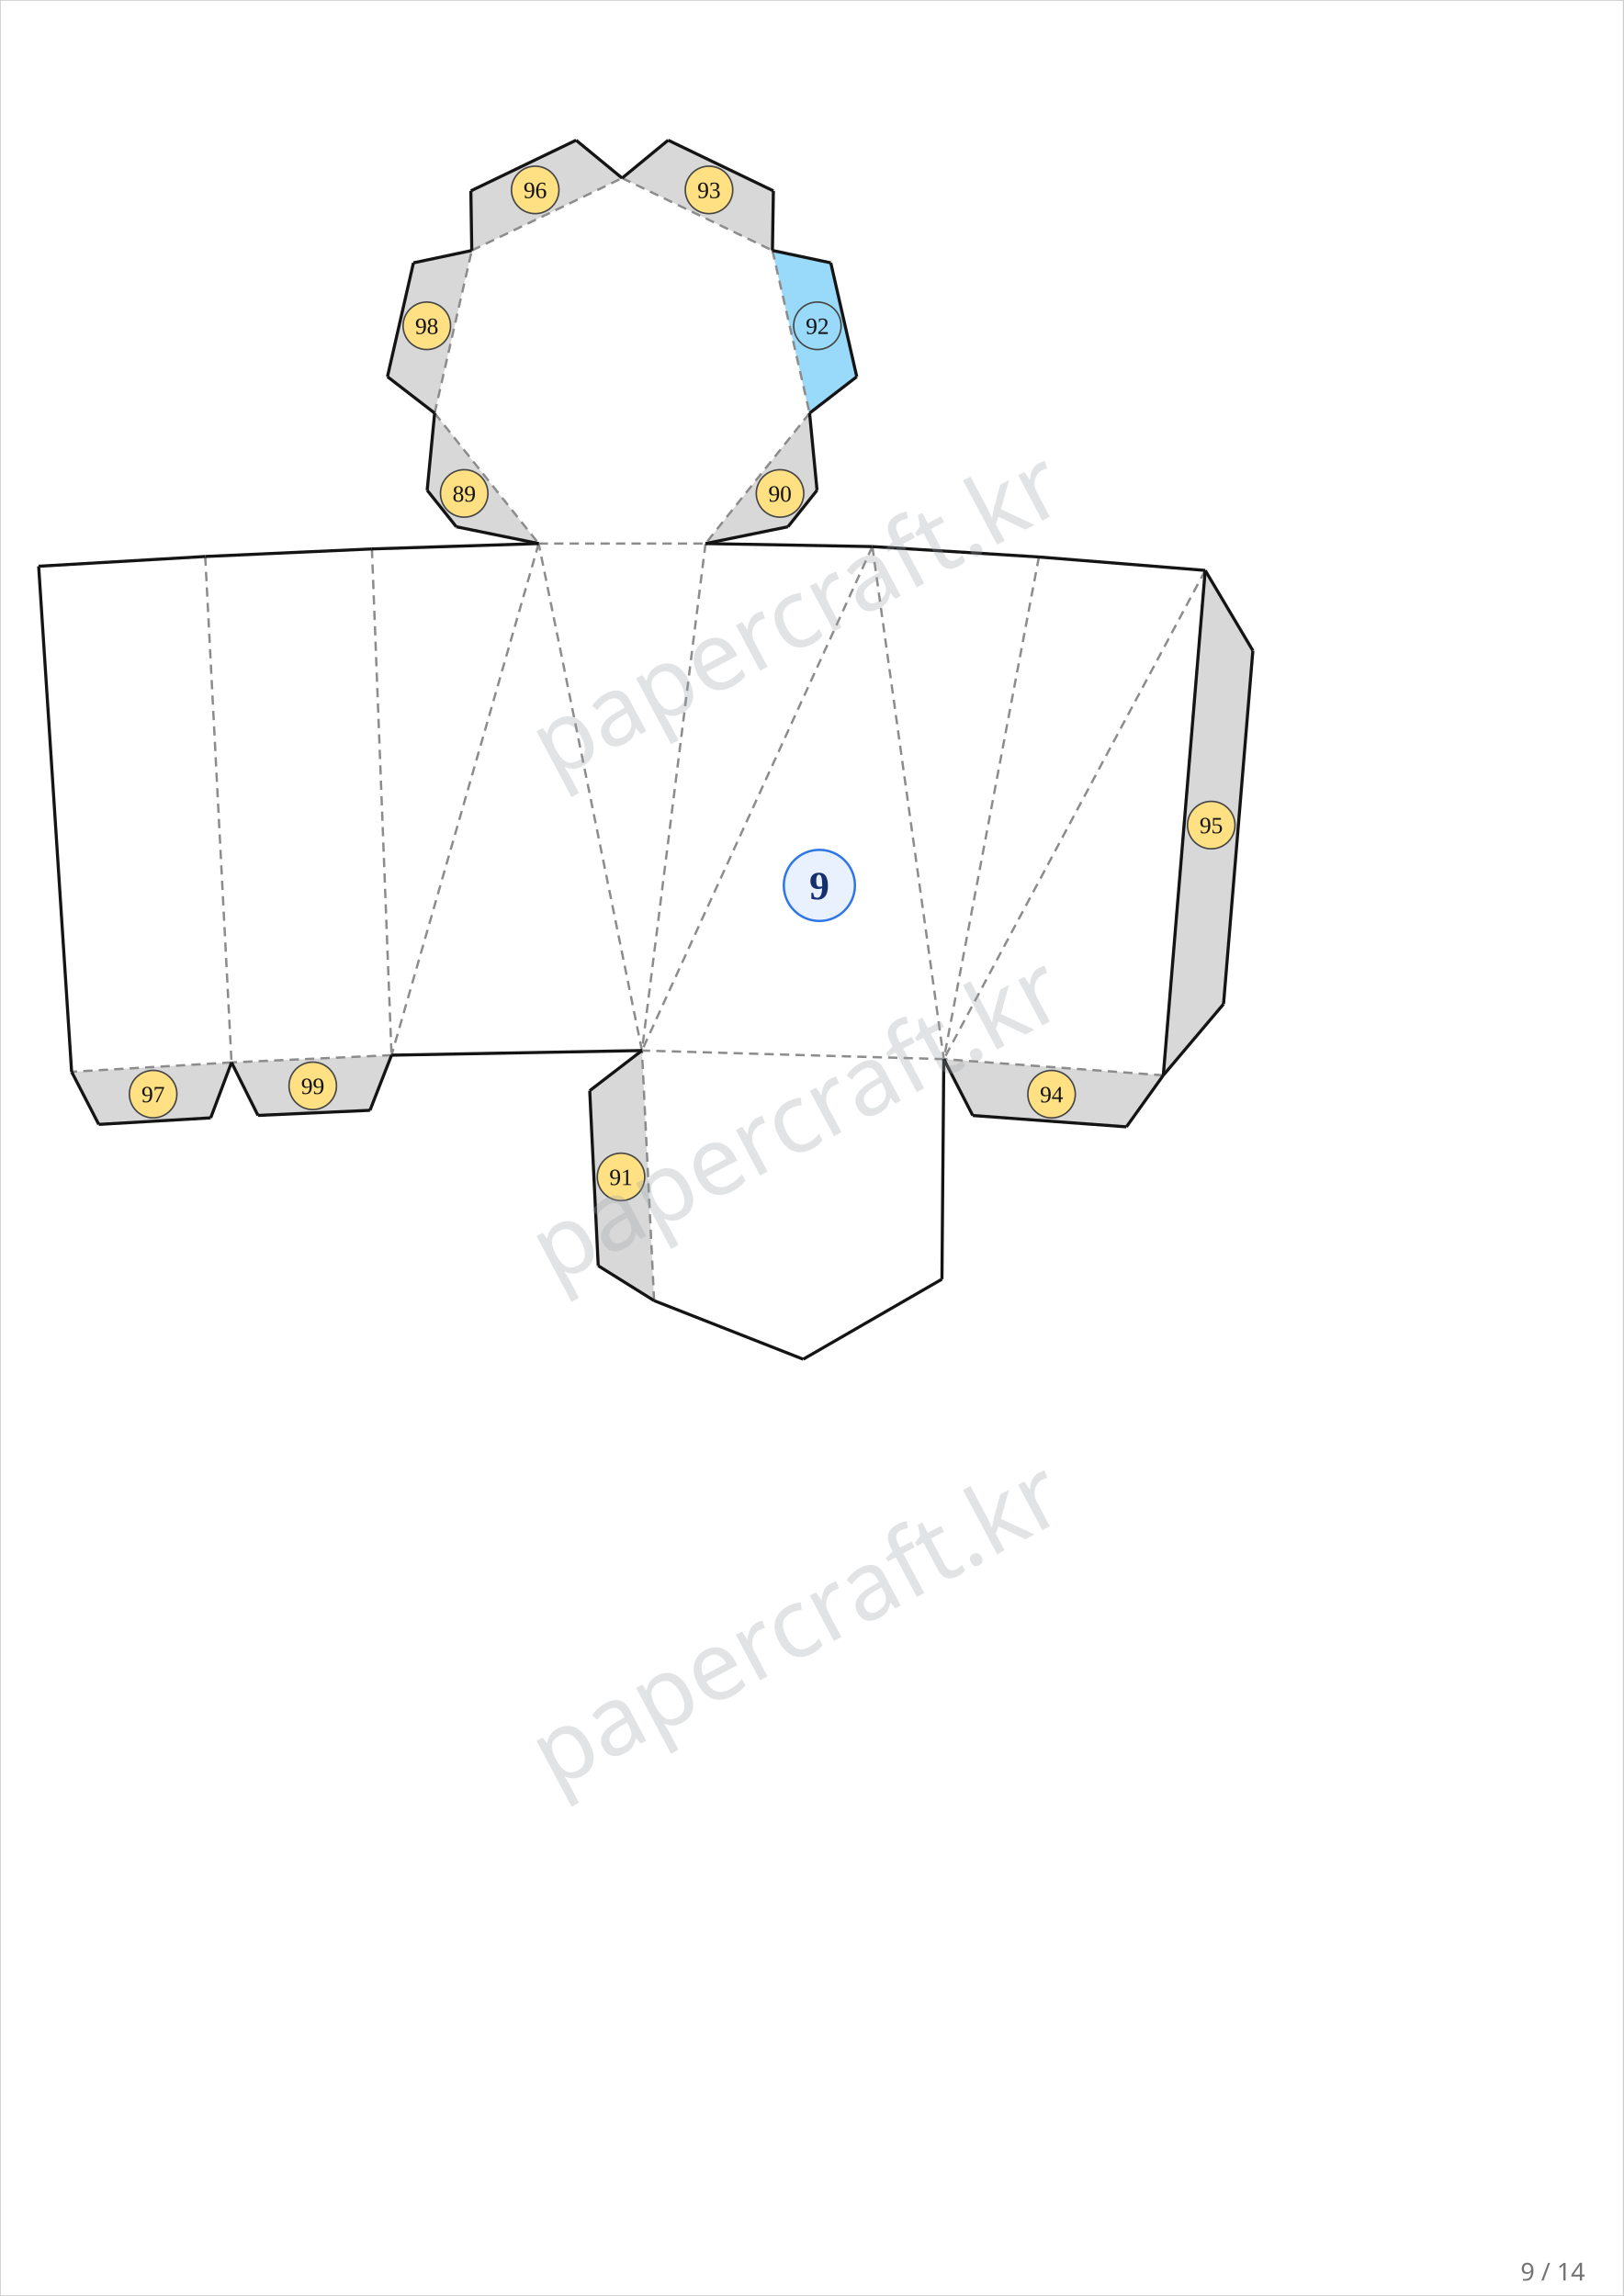
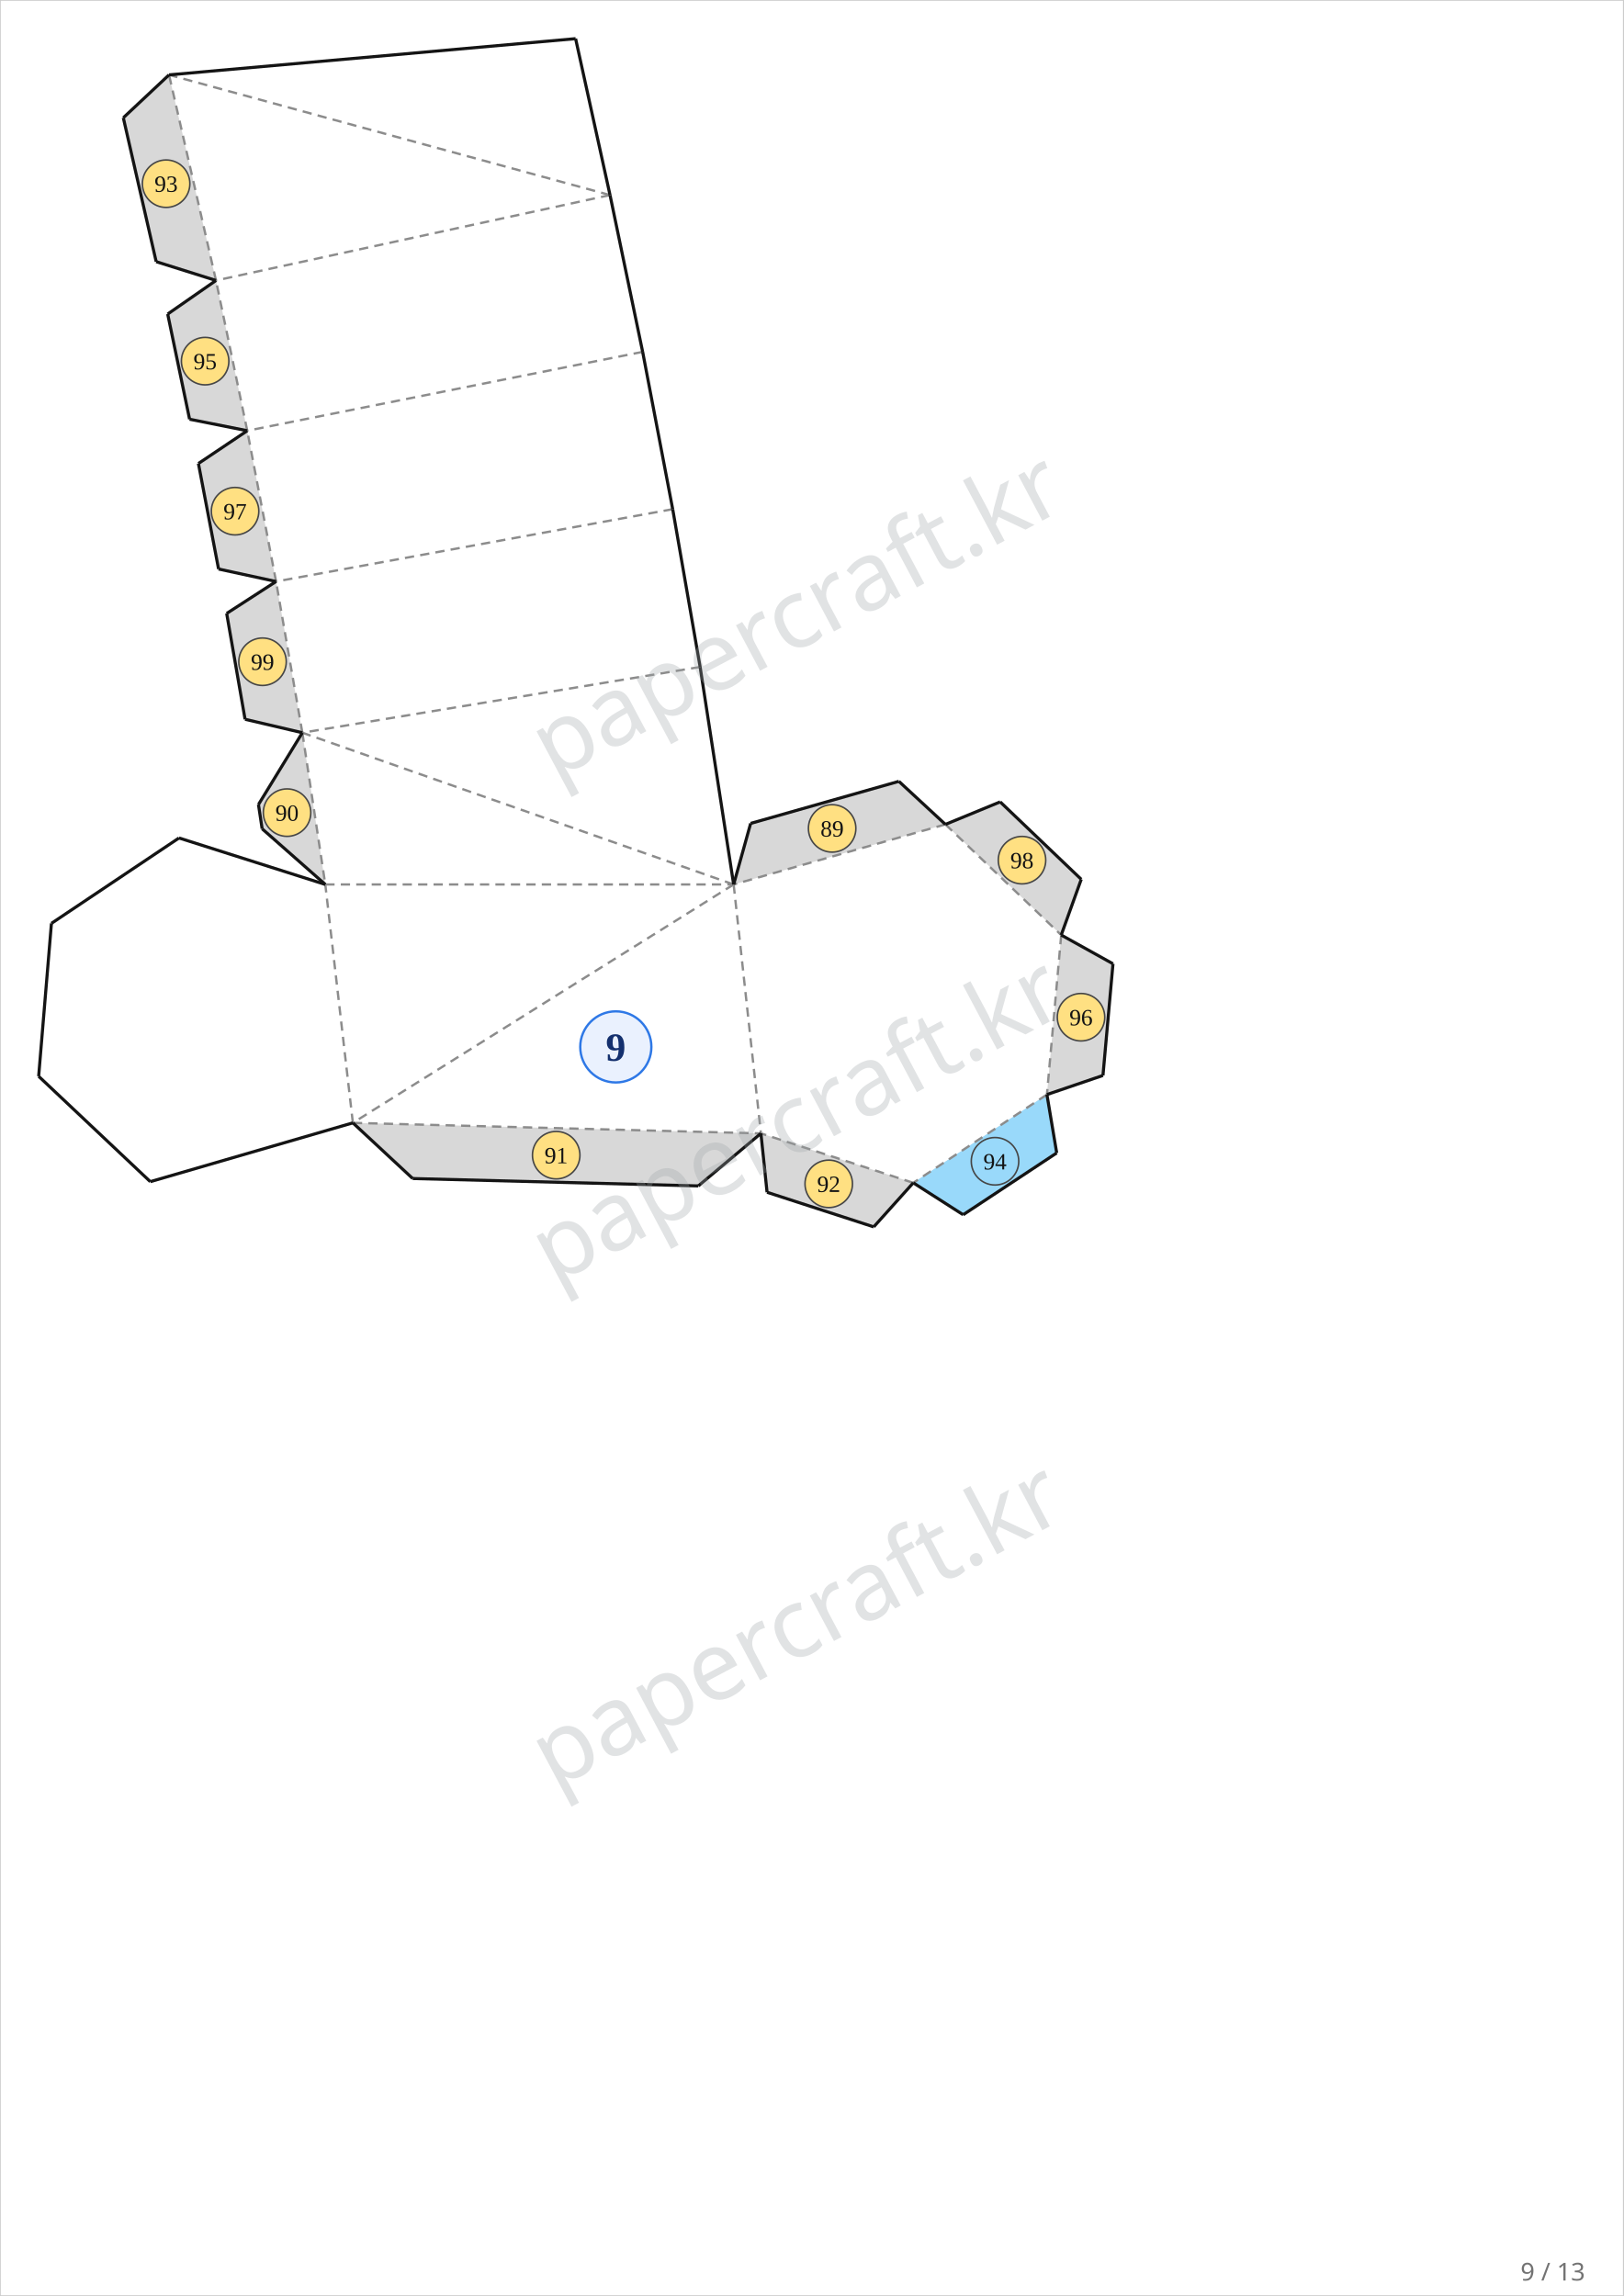
<svg xmlns="http://www.w3.org/2000/svg" width="210.00mm" height="297.00mm" viewBox="0 0 210.00 297.00">
  <rect x="0" y="0" width="210.00" height="297.00" fill="#ffffff" stroke="#cccccc" stroke-width="0.2" />
-   <polygon points="69.67,70.313 59.015,68.141 55.248,63.417 56.215,53.441" fill="rgb(216,216,216)" />
-   <polygon points="91.25,70.313 101.905,68.141 105.672,63.417 104.705,53.441" fill="rgb(216,216,216)" />
-   <polygon points="83.026,135.893 76.27,141.086 77.371,163.735 84.599,168.248" fill="rgb(216,216,216)" />
-   <polygon points="104.705,53.441 110.809,48.727 107.448,34.0 99.903,32.402" fill="rgb(216,216,216)" />
-   <polygon points="99.903,32.402 100.024,24.691 86.414,18.136 80.46,23.039" fill="rgb(216,216,216)" />
-   <polygon points="122.066,137.002 125.81,144.297 145.683,145.763 150.456,139.096" fill="rgb(216,216,216)" />
-   <polygon points="155.875,73.785 162.038,84.16 158.245,129.878 150.456,139.096" fill="rgb(216,216,216)" />
-   <polygon points="80.46,23.039 74.506,18.137 60.897,24.691 61.017,32.402" fill="rgb(216,216,216)" />
-   <polygon points="9.262,138.642 12.774,145.448 27.25,144.6 29.943,137.431" fill="rgb(216,216,216)" />
-   <polygon points="61.017,32.402 53.472,34.0 50.111,48.727 56.215,53.441" fill="rgb(216,216,216)" />
-   <polygon points="29.943,137.431 33.365,144.283 47.852,143.626 50.639,136.492" fill="rgb(216,216,216)" />
-   <polygon points="104.705,53.441 110.809,48.727 107.448,34.0 99.903,32.402" fill="#99d9fa" />
-   <line x1="69.67" y1="70.313" x2="91.25" y2="70.313" stroke="#8c8c8c" stroke-width="0.3" stroke-dasharray="1.2,0.8" />
-   <line x1="83.026" y1="135.893" x2="69.67" y2="70.313" stroke="#8c8c8c" stroke-width="0.3" stroke-dasharray="1.2,0.8" />
-   <line x1="69.67" y1="70.313" x2="50.639" y2="136.492" stroke="#8c8c8c" stroke-width="0.3" stroke-dasharray="1.2,0.8" />
-   <line x1="91.25" y1="70.313" x2="83.026" y2="135.893" stroke="#8c8c8c" stroke-width="0.3" stroke-dasharray="1.2,0.8" />
-   <line x1="112.826" y1="70.704" x2="83.026" y2="135.893" stroke="#8c8c8c" stroke-width="0.3" stroke-dasharray="1.2,0.8" />
-   <line x1="122.066" y1="137.002" x2="83.026" y2="135.893" stroke="#8c8c8c" stroke-width="0.3" stroke-dasharray="1.2,0.8" />
-   <line x1="112.826" y1="70.704" x2="122.066" y2="137.002" stroke="#8c8c8c" stroke-width="0.3" stroke-dasharray="1.2,0.8" />
-   <line x1="134.364" y1="72.049" x2="122.066" y2="137.002" stroke="#8c8c8c" stroke-width="0.3" stroke-dasharray="1.2,0.8" />
-   <line x1="26.543" y1="71.984" x2="29.943" y2="137.431" stroke="#8c8c8c" stroke-width="0.3" stroke-dasharray="1.2,0.8" />
-   <line x1="48.101" y1="71.006" x2="50.639" y2="136.492" stroke="#8c8c8c" stroke-width="0.3" stroke-dasharray="1.2,0.8" />
-   <line x1="155.875" y1="73.785" x2="122.066" y2="137.002" stroke="#8c8c8c" stroke-width="0.3" stroke-dasharray="1.2,0.8" />
-   <line x1="56.215" y1="53.441" x2="69.67" y2="70.313" stroke="#8c8c8c" stroke-width="0.3" stroke-dasharray="1.2,0.8" />
-   <line x1="104.705" y1="53.441" x2="91.25" y2="70.313" stroke="#8c8c8c" stroke-width="0.3" stroke-dasharray="1.2,0.8" />
-   <line x1="84.599" y1="168.248" x2="83.026" y2="135.893" stroke="#8c8c8c" stroke-width="0.3" stroke-dasharray="1.2,0.8" />
-   <line x1="99.903" y1="32.402" x2="104.705" y2="53.441" stroke="#8c8c8c" stroke-width="0.3" stroke-dasharray="1.2,0.8" />
-   <line x1="80.46" y1="23.039" x2="99.903" y2="32.402" stroke="#8c8c8c" stroke-width="0.3" stroke-dasharray="1.2,0.8" />
-   <line x1="150.456" y1="139.096" x2="122.066" y2="137.002" stroke="#8c8c8c" stroke-width="0.3" stroke-dasharray="1.2,0.8" />
-   <line x1="150.456" y1="139.096" x2="155.875" y2="73.785" stroke="#8c8c8c" stroke-width="0.3" stroke-dasharray="1.2,0.8" />
-   <line x1="61.017" y1="32.402" x2="80.46" y2="23.039" stroke="#8c8c8c" stroke-width="0.3" stroke-dasharray="1.2,0.8" />
-   <line x1="29.943" y1="137.431" x2="9.262" y2="138.642" stroke="#8c8c8c" stroke-width="0.3" stroke-dasharray="1.2,0.8" />
-   <line x1="56.215" y1="53.441" x2="61.017" y2="32.402" stroke="#8c8c8c" stroke-width="0.3" stroke-dasharray="1.2,0.8" />
-   <line x1="50.639" y1="136.492" x2="29.943" y2="137.431" stroke="#8c8c8c" stroke-width="0.3" stroke-dasharray="1.2,0.8" />
-   <line x1="48.101" y1="71.006" x2="69.67" y2="70.313" stroke="#141414" stroke-width="0.4" />
-   <line x1="91.25" y1="70.313" x2="112.826" y2="70.704" stroke="#141414" stroke-width="0.4" />
-   <line x1="83.026" y1="135.893" x2="50.639" y2="136.492" stroke="#141414" stroke-width="0.4" />
-   <line x1="112.826" y1="70.704" x2="134.364" y2="72.049" stroke="#141414" stroke-width="0.4" />
-   <line x1="134.364" y1="72.049" x2="155.875" y2="73.785" stroke="#141414" stroke-width="0.4" />
-   <line x1="122.066" y1="137.002" x2="121.825" y2="165.468" stroke="#141414" stroke-width="0.4" />
-   <line x1="155.875" y1="73.785" x2="150.456" y2="139.096" stroke="#141414" stroke-width="0.4" />
-   <line x1="9.262" y1="138.642" x2="5.0" y2="73.246" stroke="#141414" stroke-width="0.4" />
-   <line x1="5.0" y1="73.246" x2="26.543" y2="71.984" stroke="#141414" stroke-width="0.4" />
-   <line x1="121.825" y1="165.468" x2="103.881" y2="175.822" stroke="#141414" stroke-width="0.4" />
-   <line x1="26.543" y1="71.984" x2="48.101" y2="71.006" stroke="#141414" stroke-width="0.4" />
-   <line x1="103.881" y1="175.822" x2="84.599" y2="168.248" stroke="#141414" stroke-width="0.4" />
-   <line x1="69.67" y1="70.313" x2="59.015" y2="68.141" stroke="#141414" stroke-width="0.4" />
-   <line x1="59.015" y1="68.141" x2="55.248" y2="63.417" stroke="#141414" stroke-width="0.4" />
-   <line x1="55.248" y1="63.417" x2="56.215" y2="53.441" stroke="#141414" stroke-width="0.4" />
-   <line x1="91.25" y1="70.313" x2="101.905" y2="68.141" stroke="#141414" stroke-width="0.4" />
-   <line x1="101.905" y1="68.141" x2="105.672" y2="63.417" stroke="#141414" stroke-width="0.4" />
-   <line x1="105.672" y1="63.417" x2="104.705" y2="53.441" stroke="#141414" stroke-width="0.4" />
-   <line x1="83.026" y1="135.893" x2="76.27" y2="141.086" stroke="#141414" stroke-width="0.4" />
-   <line x1="76.27" y1="141.086" x2="77.371" y2="163.735" stroke="#141414" stroke-width="0.4" />
-   <line x1="77.371" y1="163.735" x2="84.599" y2="168.248" stroke="#141414" stroke-width="0.4" />
-   <line x1="104.705" y1="53.441" x2="110.809" y2="48.727" stroke="#141414" stroke-width="0.4" />
-   <line x1="110.809" y1="48.727" x2="107.448" y2="34.0" stroke="#141414" stroke-width="0.4" />
-   <line x1="107.448" y1="34.0" x2="99.903" y2="32.402" stroke="#141414" stroke-width="0.4" />
-   <line x1="99.903" y1="32.402" x2="100.024" y2="24.691" stroke="#141414" stroke-width="0.4" />
-   <line x1="100.024" y1="24.691" x2="86.414" y2="18.136" stroke="#141414" stroke-width="0.4" />
-   <line x1="86.414" y1="18.136" x2="80.46" y2="23.039" stroke="#141414" stroke-width="0.4" />
-   <line x1="122.066" y1="137.002" x2="125.81" y2="144.297" stroke="#141414" stroke-width="0.4" />
-   <line x1="125.81" y1="144.297" x2="145.683" y2="145.763" stroke="#141414" stroke-width="0.4" />
-   <line x1="145.683" y1="145.763" x2="150.456" y2="139.096" stroke="#141414" stroke-width="0.4" />
-   <line x1="155.875" y1="73.785" x2="162.038" y2="84.16" stroke="#141414" stroke-width="0.4" />
-   <line x1="162.038" y1="84.16" x2="158.245" y2="129.878" stroke="#141414" stroke-width="0.4" />
-   <line x1="158.245" y1="129.878" x2="150.456" y2="139.096" stroke="#141414" stroke-width="0.4" />
-   <line x1="80.46" y1="23.039" x2="74.506" y2="18.137" stroke="#141414" stroke-width="0.4" />
-   <line x1="74.506" y1="18.137" x2="60.897" y2="24.691" stroke="#141414" stroke-width="0.4" />
-   <line x1="60.897" y1="24.691" x2="61.017" y2="32.402" stroke="#141414" stroke-width="0.4" />
-   <line x1="9.262" y1="138.642" x2="12.774" y2="145.448" stroke="#141414" stroke-width="0.4" />
-   <line x1="12.774" y1="145.448" x2="27.25" y2="144.6" stroke="#141414" stroke-width="0.4" />
-   <line x1="27.25" y1="144.6" x2="29.943" y2="137.431" stroke="#141414" stroke-width="0.4" />
-   <line x1="61.017" y1="32.402" x2="53.472" y2="34.0" stroke="#141414" stroke-width="0.4" />
-   <line x1="53.472" y1="34.0" x2="50.111" y2="48.727" stroke="#141414" stroke-width="0.4" />
-   <line x1="50.111" y1="48.727" x2="56.215" y2="53.441" stroke="#141414" stroke-width="0.4" />
-   <line x1="29.943" y1="137.431" x2="33.365" y2="144.283" stroke="#141414" stroke-width="0.4" />
-   <line x1="33.365" y1="144.283" x2="47.852" y2="143.626" stroke="#141414" stroke-width="0.4" />
-   <line x1="47.852" y1="143.626" x2="50.639" y2="136.492" stroke="#141414" stroke-width="0.4" />
-   <circle cx="60.037" cy="63.828" r="3.07" fill="#ffe082" stroke="#464646" stroke-width="0.2" />
-   <text x="60.037" y="64.88" font-size="3.01" text-anchor="middle" fill="#141414">89</text>
-   <circle cx="100.883" cy="63.828" r="3.07" fill="#ffe082" stroke="#464646" stroke-width="0.2" />
-   <text x="100.883" y="64.88" font-size="3.01" text-anchor="middle" fill="#141414">90</text>
-   <circle cx="80.317" cy="152.24" r="3.07" fill="#ffe082" stroke="#464646" stroke-width="0.2" />
-   <text x="80.317" y="153.29" font-size="3.01" text-anchor="middle" fill="#141414">91</text>
-   <circle cx="105.716" cy="42.143" r="3.07" fill="#99d9fa" stroke="#464646" stroke-width="0.2" />
-   <text x="105.716" y="43.20" font-size="3.01" text-anchor="middle" fill="#141414">92</text>
-   <circle cx="91.7" cy="24.567" r="3.07" fill="#ffe082" stroke="#464646" stroke-width="0.2" />
-   <text x="91.7" y="25.62" font-size="3.01" text-anchor="middle" fill="#141414">93</text>
-   <circle cx="136.004" cy="141.539" r="3.07" fill="#ffe082" stroke="#464646" stroke-width="0.2" />
-   <text x="136.004" y="142.59" font-size="3.01" text-anchor="middle" fill="#141414">94</text>
-   <circle cx="156.654" cy="106.73" r="3.07" fill="#ffe082" stroke="#464646" stroke-width="0.2" />
-   <text x="156.654" y="107.78" font-size="3.01" text-anchor="middle" fill="#141414">95</text>
-   <circle cx="69.22" cy="24.567" r="3.07" fill="#ffe082" stroke="#464646" stroke-width="0.2" />
-   <text x="69.22" y="25.62" font-size="3.01" text-anchor="middle" fill="#141414">96</text>
-   <circle cx="19.807" cy="141.53" r="3.07" fill="#ffe082" stroke="#464646" stroke-width="0.2" />
-   <text x="19.807" y="142.58" font-size="3.01" text-anchor="middle" fill="#141414">97</text>
-   <circle cx="55.204" cy="42.143" r="3.07" fill="#ffe082" stroke="#464646" stroke-width="0.2" />
-   <text x="55.204" y="43.20" font-size="3.01" text-anchor="middle" fill="#141414">98</text>
-   <circle cx="40.45" cy="140.458" r="3.07" fill="#ffe082" stroke="#464646" stroke-width="0.2" />
-   <text x="40.45" y="141.51" font-size="3.01" text-anchor="middle" fill="#141414">99</text>
-   <circle cx="105.973" cy="114.533" r="4.60" fill="#eaf1fe" stroke="#2e78e6" stroke-width="0.3" />
-   <text x="105.973" y="116.33" font-size="5.20" text-anchor="middle" fill="#14306e" font-weight="bold">9</text>
-   <text x="205.0" y="295.0" font-size="3.2" text-anchor="end" fill="#737373" font-family="sans-serif">9 / 14</text>
+   <polygon points="94.886,114.41 97.084,106.511 116.254,101.072 122.273,106.641" fill="rgb(216,216,216)" />
+   <polygon points="42.072,114.41 33.904,107.212 33.428,104.071 39.103,94.78" fill="rgb(216,216,216)" />
+   <polygon points="98.412,146.611 90.315,153.404 53.374,152.45 45.638,145.248" fill="rgb(216,216,216)" />
+   <polygon points="98.412,146.611 99.207,154.228 113.001,158.704 118.117,153.005" fill="rgb(216,216,216)" />
+   <polygon points="21.862,9.684 15.948,15.232 20.199,33.849 27.934,36.281" fill="rgb(216,216,216)" />
+   <polygon points="118.117,153.005 124.569,157.133 136.668,149.14 135.403,141.586" fill="rgb(216,216,216)" />
+   <polygon points="27.934,36.281 21.688,40.623 24.519,54.229 31.979,55.718" fill="rgb(216,216,216)" />
+   <polygon points="135.403,141.586 142.652,139.116 143.947,124.672 137.252,120.952" fill="rgb(216,216,216)" />
+   <polygon points="31.979,55.718 25.662,59.956 28.268,73.607 35.703,75.22" fill="rgb(216,216,216)" />
+   <polygon points="137.252,120.952 139.841,113.744 129.355,103.727 122.273,106.641" fill="rgb(216,216,216)" />
+   <polygon points="35.703,75.22 29.316,79.352 31.696,93.045 39.103,94.78" fill="rgb(216,216,216)" />
+   <polygon points="118.117,153.005 124.569,157.133 136.668,149.14 135.403,141.586" fill="#99d9fa" />
+   <line x1="42.072" y1="114.41" x2="94.886" y2="114.41" stroke="#8c8c8c" stroke-width="0.3" stroke-dasharray="1.2,0.8" />
+   <line x1="94.886" y1="114.41" x2="98.412" y2="146.611" stroke="#8c8c8c" stroke-width="0.3" stroke-dasharray="1.2,0.8" />
+   <line x1="94.886" y1="114.41" x2="45.638" y2="145.248" stroke="#8c8c8c" stroke-width="0.3" stroke-dasharray="1.2,0.8" />
+   <line x1="45.638" y1="145.248" x2="42.072" y2="114.41" stroke="#8c8c8c" stroke-width="0.3" stroke-dasharray="1.2,0.8" />
+   <line x1="78.897" y1="25.233" x2="27.934" y2="36.281" stroke="#8c8c8c" stroke-width="0.3" stroke-dasharray="1.2,0.8" />
+   <line x1="83.118" y1="45.515" x2="31.979" y2="55.718" stroke="#8c8c8c" stroke-width="0.3" stroke-dasharray="1.2,0.8" />
+   <line x1="87.003" y1="65.864" x2="35.703" y2="75.22" stroke="#8c8c8c" stroke-width="0.3" stroke-dasharray="1.2,0.8" />
+   <line x1="90.551" y1="86.275" x2="39.103" y2="94.78" stroke="#8c8c8c" stroke-width="0.3" stroke-dasharray="1.2,0.8" />
+   <line x1="94.886" y1="114.41" x2="39.103" y2="94.78" stroke="#8c8c8c" stroke-width="0.3" stroke-dasharray="1.2,0.8" />
+   <line x1="78.897" y1="25.233" x2="21.862" y2="9.684" stroke="#8c8c8c" stroke-width="0.3" stroke-dasharray="1.2,0.8" />
+   <line x1="122.273" y1="106.641" x2="94.886" y2="114.41" stroke="#8c8c8c" stroke-width="0.3" stroke-dasharray="1.2,0.8" />
+   <line x1="39.103" y1="94.78" x2="42.072" y2="114.41" stroke="#8c8c8c" stroke-width="0.3" stroke-dasharray="1.2,0.8" />
+   <line x1="45.638" y1="145.248" x2="98.412" y2="146.611" stroke="#8c8c8c" stroke-width="0.3" stroke-dasharray="1.2,0.8" />
+   <line x1="118.117" y1="153.005" x2="98.412" y2="146.611" stroke="#8c8c8c" stroke-width="0.3" stroke-dasharray="1.2,0.8" />
+   <line x1="27.934" y1="36.281" x2="21.862" y2="9.684" stroke="#8c8c8c" stroke-width="0.3" stroke-dasharray="1.2,0.8" />
+   <line x1="135.403" y1="141.586" x2="118.117" y2="153.005" stroke="#8c8c8c" stroke-width="0.3" stroke-dasharray="1.2,0.8" />
+   <line x1="31.979" y1="55.718" x2="27.934" y2="36.281" stroke="#8c8c8c" stroke-width="0.3" stroke-dasharray="1.2,0.8" />
+   <line x1="137.252" y1="120.952" x2="135.403" y2="141.586" stroke="#8c8c8c" stroke-width="0.3" stroke-dasharray="1.2,0.8" />
+   <line x1="35.703" y1="75.22" x2="31.979" y2="55.718" stroke="#8c8c8c" stroke-width="0.3" stroke-dasharray="1.2,0.8" />
+   <line x1="122.273" y1="106.641" x2="137.252" y2="120.952" stroke="#8c8c8c" stroke-width="0.3" stroke-dasharray="1.2,0.8" />
+   <line x1="39.103" y1="94.78" x2="35.703" y2="75.22" stroke="#8c8c8c" stroke-width="0.3" stroke-dasharray="1.2,0.8" />
+   <line x1="90.551" y1="86.275" x2="94.886" y2="114.41" stroke="#141414" stroke-width="0.4" />
+   <line x1="23.15" y1="108.397" x2="42.072" y2="114.41" stroke="#141414" stroke-width="0.4" />
+   <line x1="21.862" y1="9.684" x2="74.445" y2="5.0" stroke="#141414" stroke-width="0.4" />
+   <line x1="74.445" y1="5.0" x2="78.897" y2="25.233" stroke="#141414" stroke-width="0.4" />
+   <line x1="45.638" y1="145.248" x2="19.438" y2="152.853" stroke="#141414" stroke-width="0.4" />
+   <line x1="78.897" y1="25.233" x2="83.118" y2="45.515" stroke="#141414" stroke-width="0.4" />
+   <line x1="19.438" y1="152.853" x2="5.0" y2="139.226" stroke="#141414" stroke-width="0.4" />
+   <line x1="83.118" y1="45.515" x2="87.003" y2="65.864" stroke="#141414" stroke-width="0.4" />
+   <line x1="5.0" y1="139.226" x2="6.652" y2="119.442" stroke="#141414" stroke-width="0.4" />
+   <line x1="87.003" y1="65.864" x2="90.551" y2="86.275" stroke="#141414" stroke-width="0.4" />
+   <line x1="6.652" y1="119.442" x2="23.15" y2="108.397" stroke="#141414" stroke-width="0.4" />
+   <line x1="94.886" y1="114.41" x2="97.084" y2="106.511" stroke="#141414" stroke-width="0.4" />
+   <line x1="97.084" y1="106.511" x2="116.254" y2="101.072" stroke="#141414" stroke-width="0.4" />
+   <line x1="116.254" y1="101.072" x2="122.273" y2="106.641" stroke="#141414" stroke-width="0.4" />
+   <line x1="42.072" y1="114.41" x2="33.904" y2="107.212" stroke="#141414" stroke-width="0.4" />
+   <line x1="33.904" y1="107.212" x2="33.428" y2="104.071" stroke="#141414" stroke-width="0.4" />
+   <line x1="33.428" y1="104.071" x2="39.103" y2="94.78" stroke="#141414" stroke-width="0.4" />
+   <line x1="98.412" y1="146.611" x2="90.315" y2="153.404" stroke="#141414" stroke-width="0.4" />
+   <line x1="90.315" y1="153.404" x2="53.374" y2="152.45" stroke="#141414" stroke-width="0.4" />
+   <line x1="53.374" y1="152.45" x2="45.638" y2="145.248" stroke="#141414" stroke-width="0.4" />
+   <line x1="98.412" y1="146.611" x2="99.207" y2="154.228" stroke="#141414" stroke-width="0.4" />
+   <line x1="99.207" y1="154.228" x2="113.001" y2="158.704" stroke="#141414" stroke-width="0.4" />
+   <line x1="113.001" y1="158.704" x2="118.117" y2="153.005" stroke="#141414" stroke-width="0.4" />
+   <line x1="21.862" y1="9.684" x2="15.948" y2="15.232" stroke="#141414" stroke-width="0.4" />
+   <line x1="15.948" y1="15.232" x2="20.199" y2="33.849" stroke="#141414" stroke-width="0.4" />
+   <line x1="20.199" y1="33.849" x2="27.934" y2="36.281" stroke="#141414" stroke-width="0.4" />
+   <line x1="118.117" y1="153.005" x2="124.569" y2="157.133" stroke="#141414" stroke-width="0.4" />
+   <line x1="124.569" y1="157.133" x2="136.668" y2="149.14" stroke="#141414" stroke-width="0.4" />
+   <line x1="136.668" y1="149.14" x2="135.403" y2="141.586" stroke="#141414" stroke-width="0.4" />
+   <line x1="27.934" y1="36.281" x2="21.688" y2="40.623" stroke="#141414" stroke-width="0.4" />
+   <line x1="21.688" y1="40.623" x2="24.519" y2="54.229" stroke="#141414" stroke-width="0.4" />
+   <line x1="24.519" y1="54.229" x2="31.979" y2="55.718" stroke="#141414" stroke-width="0.4" />
+   <line x1="135.403" y1="141.586" x2="142.652" y2="139.116" stroke="#141414" stroke-width="0.4" />
+   <line x1="142.652" y1="139.116" x2="143.947" y2="124.672" stroke="#141414" stroke-width="0.4" />
+   <line x1="143.947" y1="124.672" x2="137.252" y2="120.952" stroke="#141414" stroke-width="0.4" />
+   <line x1="31.979" y1="55.718" x2="25.662" y2="59.956" stroke="#141414" stroke-width="0.4" />
+   <line x1="25.662" y1="59.956" x2="28.268" y2="73.607" stroke="#141414" stroke-width="0.4" />
+   <line x1="28.268" y1="73.607" x2="35.703" y2="75.22" stroke="#141414" stroke-width="0.4" />
+   <line x1="137.252" y1="120.952" x2="139.841" y2="113.744" stroke="#141414" stroke-width="0.4" />
+   <line x1="139.841" y1="113.744" x2="129.355" y2="103.727" stroke="#141414" stroke-width="0.4" />
+   <line x1="129.355" y1="103.727" x2="122.273" y2="106.641" stroke="#141414" stroke-width="0.4" />
+   <line x1="35.703" y1="75.22" x2="29.316" y2="79.352" stroke="#141414" stroke-width="0.4" />
+   <line x1="29.316" y1="79.352" x2="31.696" y2="93.045" stroke="#141414" stroke-width="0.4" />
+   <line x1="31.696" y1="93.045" x2="39.103" y2="94.78" stroke="#141414" stroke-width="0.4" />
+   <circle cx="107.624" cy="107.159" r="3.07" fill="#ffe082" stroke="#464646" stroke-width="0.2" />
+   <text x="107.624" y="108.21" font-size="3.01" text-anchor="middle" fill="#141414">89</text>
+   <circle cx="37.127" cy="105.118" r="3.07" fill="#ffe082" stroke="#464646" stroke-width="0.2" />
+   <text x="37.127" y="106.17" font-size="3.01" text-anchor="middle" fill="#141414">90</text>
+   <circle cx="71.935" cy="149.428" r="3.07" fill="#ffe082" stroke="#464646" stroke-width="0.2" />
+   <text x="71.935" y="150.48" font-size="3.01" text-anchor="middle" fill="#141414">91</text>
+   <circle cx="107.184" cy="153.137" r="3.07" fill="#ffe082" stroke="#464646" stroke-width="0.2" />
+   <text x="107.184" y="154.19" font-size="3.01" text-anchor="middle" fill="#141414">92</text>
+   <circle cx="21.486" cy="23.761" r="3.07" fill="#ffe082" stroke="#464646" stroke-width="0.2" />
+   <text x="21.486" y="24.81" font-size="3.01" text-anchor="middle" fill="#141414">93</text>
+   <circle cx="128.689" cy="150.216" r="3.07" fill="#99d9fa" stroke="#464646" stroke-width="0.2" />
+   <text x="128.689" y="151.27" font-size="3.01" text-anchor="middle" fill="#141414">94</text>
+   <circle cx="26.53" cy="46.713" r="3.07" fill="#ffe082" stroke="#464646" stroke-width="0.2" />
+   <text x="26.53" y="47.77" font-size="3.01" text-anchor="middle" fill="#141414">95</text>
+   <circle cx="139.813" cy="131.582" r="3.07" fill="#ffe082" stroke="#464646" stroke-width="0.2" />
+   <text x="139.813" y="132.63" font-size="3.01" text-anchor="middle" fill="#141414">96</text>
+   <circle cx="30.403" cy="66.125" r="3.07" fill="#ffe082" stroke="#464646" stroke-width="0.2" />
+   <text x="30.403" y="67.18" font-size="3.01" text-anchor="middle" fill="#141414">97</text>
+   <circle cx="132.18" cy="111.266" r="3.07" fill="#ffe082" stroke="#464646" stroke-width="0.2" />
+   <text x="132.18" y="112.32" font-size="3.01" text-anchor="middle" fill="#141414">98</text>
+   <circle cx="33.954" cy="85.599" r="3.07" fill="#ffe082" stroke="#464646" stroke-width="0.2" />
+   <text x="33.954" y="86.65" font-size="3.01" text-anchor="middle" fill="#141414">99</text>
+   <circle cx="79.645" cy="135.423" r="4.60" fill="#eaf1fe" stroke="#2e78e6" stroke-width="0.3" />
+   <text x="79.645" y="137.22" font-size="5.20" text-anchor="middle" fill="#14306e" font-weight="bold">9</text>
+   <text x="205.0" y="295.0" font-size="3.2" text-anchor="end" fill="#737373" font-family="sans-serif">9 / 13</text>
  <g pointer-events="none">
    <text x="105.0" y="83.2" text-anchor="middle" font-family="sans-serif" font-size="12.4" fill="#9aa0a6" fill-opacity="0.3" transform="rotate(-28 105.0 83.2)">papercraft.kr</text>
    <text x="105.0" y="148.5" text-anchor="middle" font-family="sans-serif" font-size="12.4" fill="#9aa0a6" fill-opacity="0.3" transform="rotate(-28 105.0 148.5)">papercraft.kr</text>
    <text x="105.0" y="213.8" text-anchor="middle" font-family="sans-serif" font-size="12.4" fill="#9aa0a6" fill-opacity="0.3" transform="rotate(-28 105.0 213.8)">papercraft.kr</text>
  </g>
</svg>
